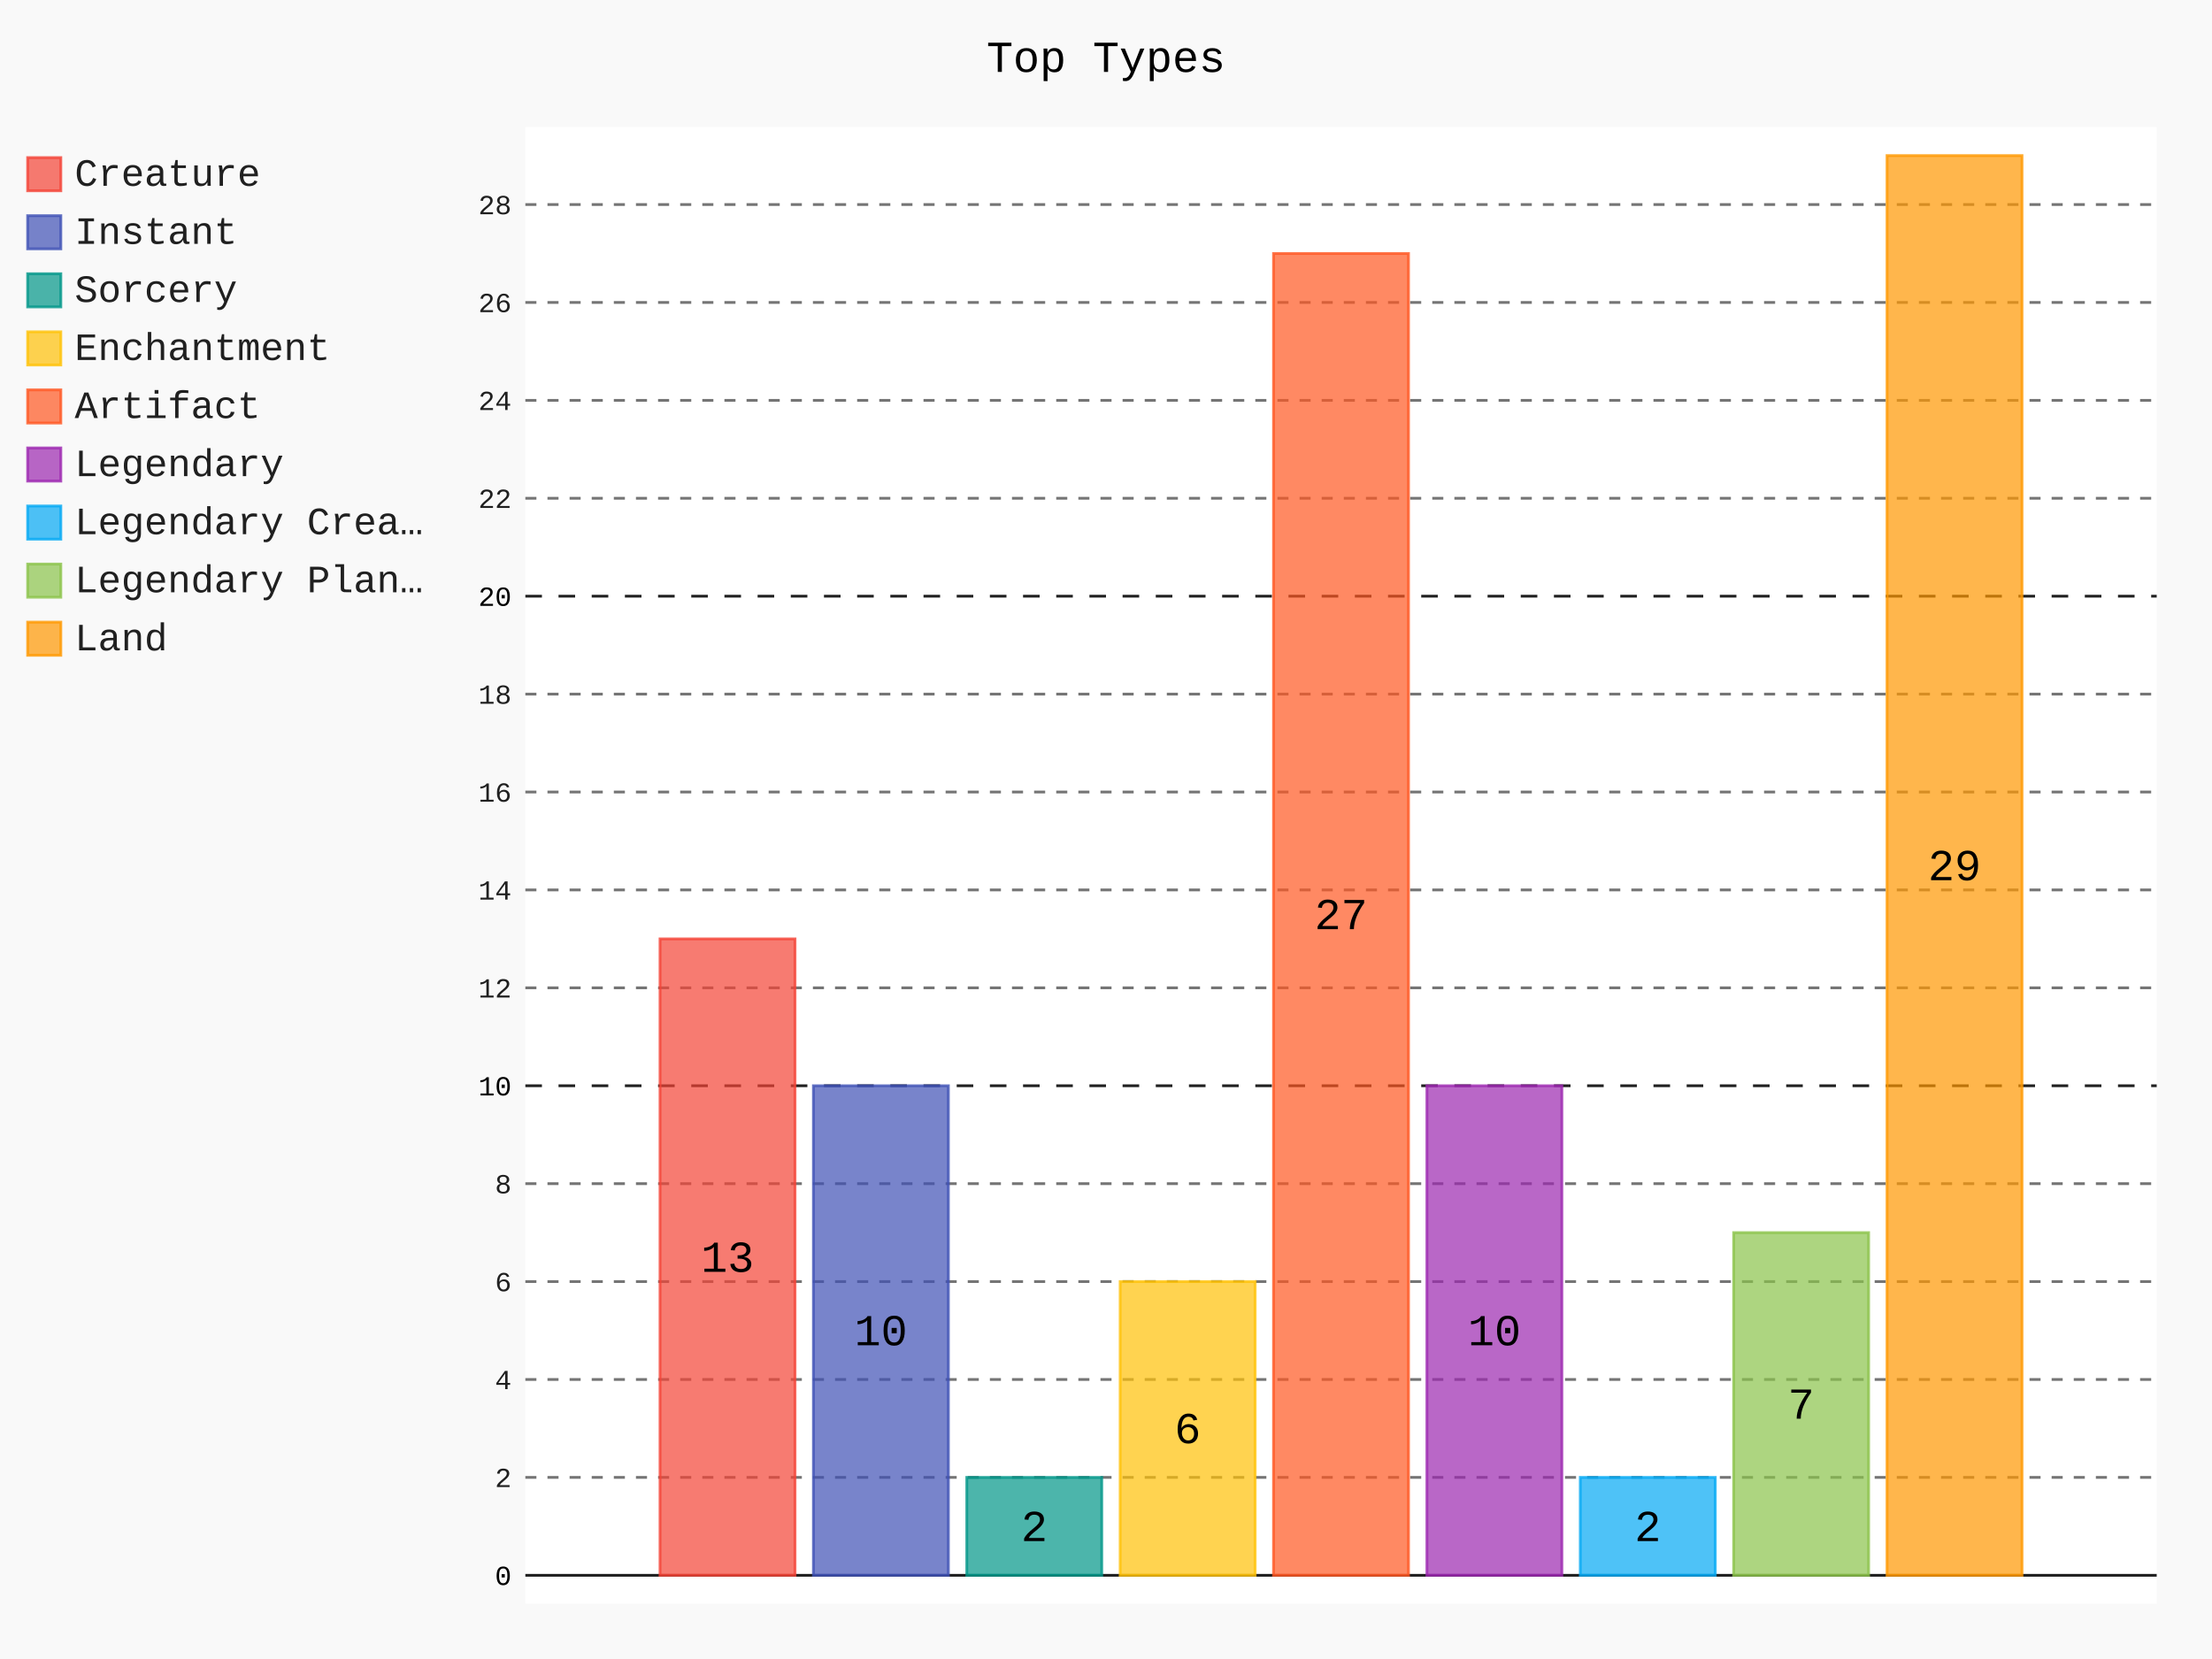
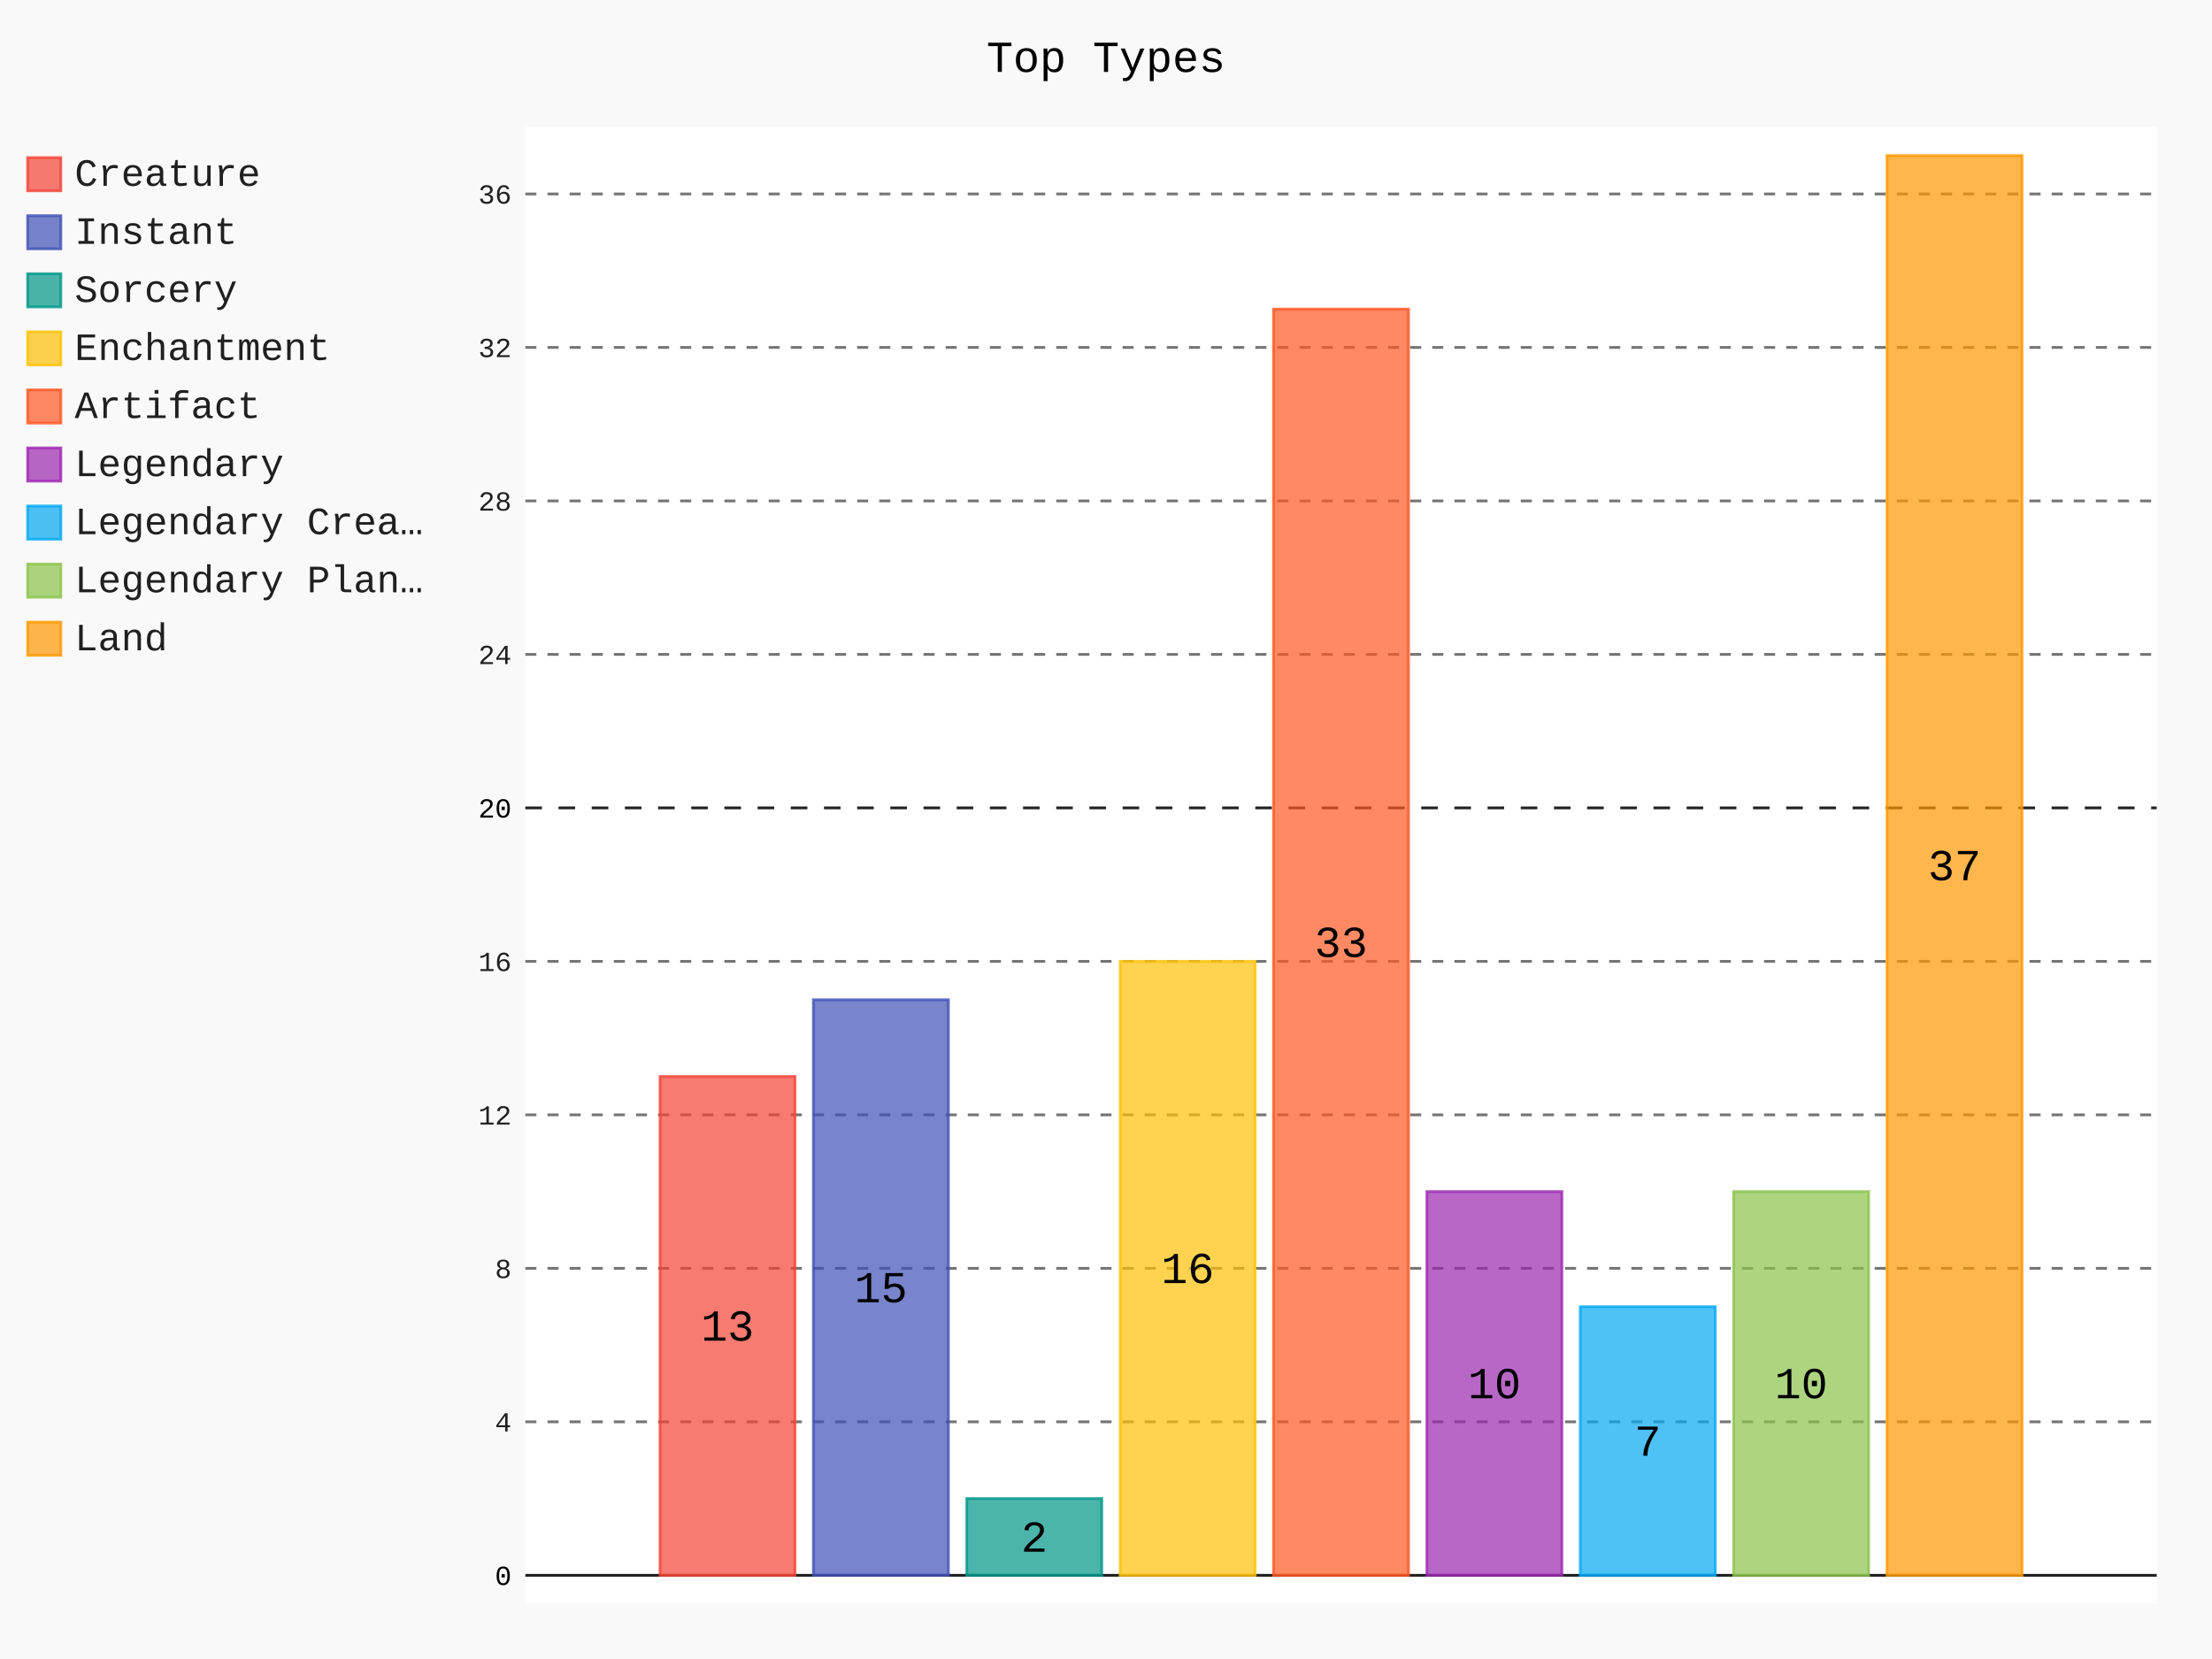
- <svg xmlns="http://www.w3.org/2000/svg" id="chart-ee66122e-fa02-481a-9e45-9443712dbfcd" class="pygal-chart" viewBox="0 0 800 600">
+ <svg xmlns="http://www.w3.org/2000/svg" id="chart-0822e9b7-ec28-4535-8069-1e2b4b81b66a" class="pygal-chart" viewBox="0 0 800 600">
  <defs>
-     <style type="text/css">#chart-ee66122e-fa02-481a-9e45-9443712dbfcd{-webkit-user-select:none;-webkit-font-smoothing:antialiased;font-family:Consolas,"Liberation Mono",Menlo,Courier,monospace}#chart-ee66122e-fa02-481a-9e45-9443712dbfcd .title{font-family:Consolas,"Liberation Mono",Menlo,Courier,monospace;font-size:16px}#chart-ee66122e-fa02-481a-9e45-9443712dbfcd .legends .legend text{font-family:Consolas,"Liberation Mono",Menlo,Courier,monospace;font-size:14px}#chart-ee66122e-fa02-481a-9e45-9443712dbfcd .axis text{font-family:Consolas,"Liberation Mono",Menlo,Courier,monospace;font-size:10px}#chart-ee66122e-fa02-481a-9e45-9443712dbfcd .axis text.major{font-family:Consolas,"Liberation Mono",Menlo,Courier,monospace;font-size:10px}#chart-ee66122e-fa02-481a-9e45-9443712dbfcd .text-overlay text.value{font-family:Consolas,"Liberation Mono",Menlo,Courier,monospace;font-size:16px}#chart-ee66122e-fa02-481a-9e45-9443712dbfcd .text-overlay text.label{font-family:Consolas,"Liberation Mono",Menlo,Courier,monospace;font-size:10px}#chart-ee66122e-fa02-481a-9e45-9443712dbfcd .tooltip{font-family:Consolas,"Liberation Mono",Menlo,Courier,monospace;font-size:14px}#chart-ee66122e-fa02-481a-9e45-9443712dbfcd text.no_data{font-family:Consolas,"Liberation Mono",Menlo,Courier,monospace;font-size:64px}
- #chart-ee66122e-fa02-481a-9e45-9443712dbfcd{background-color:rgba(249,249,249,1)}#chart-ee66122e-fa02-481a-9e45-9443712dbfcd path,#chart-ee66122e-fa02-481a-9e45-9443712dbfcd line,#chart-ee66122e-fa02-481a-9e45-9443712dbfcd rect,#chart-ee66122e-fa02-481a-9e45-9443712dbfcd circle{-webkit-transition:150ms;-moz-transition:150ms;transition:150ms}#chart-ee66122e-fa02-481a-9e45-9443712dbfcd .graph &gt; .background{fill:rgba(249,249,249,1)}#chart-ee66122e-fa02-481a-9e45-9443712dbfcd .plot &gt; .background{fill:rgba(255,255,255,1)}#chart-ee66122e-fa02-481a-9e45-9443712dbfcd .graph{fill:rgba(0,0,0,.87)}#chart-ee66122e-fa02-481a-9e45-9443712dbfcd text.no_data{fill:rgba(0,0,0,1)}#chart-ee66122e-fa02-481a-9e45-9443712dbfcd .title{fill:rgba(0,0,0,1)}#chart-ee66122e-fa02-481a-9e45-9443712dbfcd .legends .legend text{fill:rgba(0,0,0,.87)}#chart-ee66122e-fa02-481a-9e45-9443712dbfcd .legends .legend:hover text{fill:rgba(0,0,0,1)}#chart-ee66122e-fa02-481a-9e45-9443712dbfcd .axis .line{stroke:rgba(0,0,0,1)}#chart-ee66122e-fa02-481a-9e45-9443712dbfcd .axis .guide.line{stroke:rgba(0,0,0,.54)}#chart-ee66122e-fa02-481a-9e45-9443712dbfcd .axis .major.line{stroke:rgba(0,0,0,.87)}#chart-ee66122e-fa02-481a-9e45-9443712dbfcd .axis text.major{fill:rgba(0,0,0,1)}#chart-ee66122e-fa02-481a-9e45-9443712dbfcd .axis.y .guides:hover .guide.line,#chart-ee66122e-fa02-481a-9e45-9443712dbfcd .line-graph .axis.x .guides:hover .guide.line,#chart-ee66122e-fa02-481a-9e45-9443712dbfcd .stackedline-graph .axis.x .guides:hover .guide.line,#chart-ee66122e-fa02-481a-9e45-9443712dbfcd .xy-graph .axis.x .guides:hover .guide.line{stroke:rgba(0,0,0,1)}#chart-ee66122e-fa02-481a-9e45-9443712dbfcd .axis .guides:hover text{fill:rgba(0,0,0,1)}#chart-ee66122e-fa02-481a-9e45-9443712dbfcd .reactive{fill-opacity:.7;stroke-opacity:.8}#chart-ee66122e-fa02-481a-9e45-9443712dbfcd .ci{stroke:rgba(0,0,0,.87)}#chart-ee66122e-fa02-481a-9e45-9443712dbfcd .reactive.active,#chart-ee66122e-fa02-481a-9e45-9443712dbfcd .active .reactive{fill-opacity:.8;stroke-opacity:.9;stroke-width:4}#chart-ee66122e-fa02-481a-9e45-9443712dbfcd .ci .reactive.active{stroke-width:1.5}#chart-ee66122e-fa02-481a-9e45-9443712dbfcd .series text{fill:rgba(0,0,0,1)}#chart-ee66122e-fa02-481a-9e45-9443712dbfcd .tooltip rect{fill:rgba(255,255,255,1);stroke:rgba(0,0,0,1);-webkit-transition:opacity 150ms;-moz-transition:opacity 150ms;transition:opacity 150ms}#chart-ee66122e-fa02-481a-9e45-9443712dbfcd .tooltip .label{fill:rgba(0,0,0,.87)}#chart-ee66122e-fa02-481a-9e45-9443712dbfcd .tooltip .label{fill:rgba(0,0,0,.87)}#chart-ee66122e-fa02-481a-9e45-9443712dbfcd .tooltip .legend{font-size:.8em;fill:rgba(0,0,0,.54)}#chart-ee66122e-fa02-481a-9e45-9443712dbfcd .tooltip .x_label{font-size:.6em;fill:rgba(0,0,0,1)}#chart-ee66122e-fa02-481a-9e45-9443712dbfcd .tooltip .xlink{font-size:.5em;text-decoration:underline}#chart-ee66122e-fa02-481a-9e45-9443712dbfcd .tooltip .value{font-size:1.5em}#chart-ee66122e-fa02-481a-9e45-9443712dbfcd .bound{font-size:.5em}#chart-ee66122e-fa02-481a-9e45-9443712dbfcd .max-value{font-size:.75em;fill:rgba(0,0,0,.54)}#chart-ee66122e-fa02-481a-9e45-9443712dbfcd .map-element{fill:rgba(255,255,255,1);stroke:rgba(0,0,0,.54) !important}#chart-ee66122e-fa02-481a-9e45-9443712dbfcd .map-element .reactive{fill-opacity:inherit;stroke-opacity:inherit}#chart-ee66122e-fa02-481a-9e45-9443712dbfcd .color-0,#chart-ee66122e-fa02-481a-9e45-9443712dbfcd .color-0 a:visited{stroke:#F44336;fill:#F44336}#chart-ee66122e-fa02-481a-9e45-9443712dbfcd .color-1,#chart-ee66122e-fa02-481a-9e45-9443712dbfcd .color-1 a:visited{stroke:#3F51B5;fill:#3F51B5}#chart-ee66122e-fa02-481a-9e45-9443712dbfcd .color-2,#chart-ee66122e-fa02-481a-9e45-9443712dbfcd .color-2 a:visited{stroke:#009688;fill:#009688}#chart-ee66122e-fa02-481a-9e45-9443712dbfcd .color-3,#chart-ee66122e-fa02-481a-9e45-9443712dbfcd .color-3 a:visited{stroke:#FFC107;fill:#FFC107}#chart-ee66122e-fa02-481a-9e45-9443712dbfcd .color-4,#chart-ee66122e-fa02-481a-9e45-9443712dbfcd .color-4 a:visited{stroke:#FF5722;fill:#FF5722}#chart-ee66122e-fa02-481a-9e45-9443712dbfcd .color-5,#chart-ee66122e-fa02-481a-9e45-9443712dbfcd .color-5 a:visited{stroke:#9C27B0;fill:#9C27B0}#chart-ee66122e-fa02-481a-9e45-9443712dbfcd .color-6,#chart-ee66122e-fa02-481a-9e45-9443712dbfcd .color-6 a:visited{stroke:#03A9F4;fill:#03A9F4}#chart-ee66122e-fa02-481a-9e45-9443712dbfcd .color-7,#chart-ee66122e-fa02-481a-9e45-9443712dbfcd .color-7 a:visited{stroke:#8BC34A;fill:#8BC34A}#chart-ee66122e-fa02-481a-9e45-9443712dbfcd .color-8,#chart-ee66122e-fa02-481a-9e45-9443712dbfcd .color-8 a:visited{stroke:#FF9800;fill:#FF9800}#chart-ee66122e-fa02-481a-9e45-9443712dbfcd .text-overlay .color-0 text{fill:black}#chart-ee66122e-fa02-481a-9e45-9443712dbfcd .text-overlay .color-1 text{fill:black}#chart-ee66122e-fa02-481a-9e45-9443712dbfcd .text-overlay .color-2 text{fill:black}#chart-ee66122e-fa02-481a-9e45-9443712dbfcd .text-overlay .color-3 text{fill:black}#chart-ee66122e-fa02-481a-9e45-9443712dbfcd .text-overlay .color-4 text{fill:black}#chart-ee66122e-fa02-481a-9e45-9443712dbfcd .text-overlay .color-5 text{fill:black}#chart-ee66122e-fa02-481a-9e45-9443712dbfcd .text-overlay .color-6 text{fill:black}#chart-ee66122e-fa02-481a-9e45-9443712dbfcd .text-overlay .color-7 text{fill:black}#chart-ee66122e-fa02-481a-9e45-9443712dbfcd .text-overlay .color-8 text{fill:black}
- #chart-ee66122e-fa02-481a-9e45-9443712dbfcd text.no_data{text-anchor:middle}#chart-ee66122e-fa02-481a-9e45-9443712dbfcd .guide.line{fill:none}#chart-ee66122e-fa02-481a-9e45-9443712dbfcd .centered{text-anchor:middle}#chart-ee66122e-fa02-481a-9e45-9443712dbfcd .title{text-anchor:middle}#chart-ee66122e-fa02-481a-9e45-9443712dbfcd .legends .legend text{fill-opacity:1}#chart-ee66122e-fa02-481a-9e45-9443712dbfcd .axis.x text{text-anchor:middle}#chart-ee66122e-fa02-481a-9e45-9443712dbfcd .axis.x:not(.web) text[transform]{text-anchor:start}#chart-ee66122e-fa02-481a-9e45-9443712dbfcd .axis.x:not(.web) text[transform].backwards{text-anchor:end}#chart-ee66122e-fa02-481a-9e45-9443712dbfcd .axis.y text{text-anchor:end}#chart-ee66122e-fa02-481a-9e45-9443712dbfcd .axis.y text[transform].backwards{text-anchor:start}#chart-ee66122e-fa02-481a-9e45-9443712dbfcd .axis.y2 text{text-anchor:start}#chart-ee66122e-fa02-481a-9e45-9443712dbfcd .axis.y2 text[transform].backwards{text-anchor:end}#chart-ee66122e-fa02-481a-9e45-9443712dbfcd .axis .guide.line{stroke-dasharray:4,4}#chart-ee66122e-fa02-481a-9e45-9443712dbfcd .axis .major.guide.line{stroke-dasharray:6,6}#chart-ee66122e-fa02-481a-9e45-9443712dbfcd .horizontal .axis.y .guide.line,#chart-ee66122e-fa02-481a-9e45-9443712dbfcd .horizontal .axis.y2 .guide.line,#chart-ee66122e-fa02-481a-9e45-9443712dbfcd .vertical .axis.x .guide.line{opacity:0}#chart-ee66122e-fa02-481a-9e45-9443712dbfcd .horizontal .axis.always_show .guide.line,#chart-ee66122e-fa02-481a-9e45-9443712dbfcd .vertical .axis.always_show .guide.line{opacity:1 !important}#chart-ee66122e-fa02-481a-9e45-9443712dbfcd .axis.y .guides:hover .guide.line,#chart-ee66122e-fa02-481a-9e45-9443712dbfcd .axis.y2 .guides:hover .guide.line,#chart-ee66122e-fa02-481a-9e45-9443712dbfcd .axis.x .guides:hover .guide.line{opacity:1}#chart-ee66122e-fa02-481a-9e45-9443712dbfcd .axis .guides:hover text{opacity:1}#chart-ee66122e-fa02-481a-9e45-9443712dbfcd .nofill{fill:none}#chart-ee66122e-fa02-481a-9e45-9443712dbfcd .subtle-fill{fill-opacity:.2}#chart-ee66122e-fa02-481a-9e45-9443712dbfcd .dot{stroke-width:1px;fill-opacity:1}#chart-ee66122e-fa02-481a-9e45-9443712dbfcd .dot.active{stroke-width:5px}#chart-ee66122e-fa02-481a-9e45-9443712dbfcd .dot.negative{fill:transparent}#chart-ee66122e-fa02-481a-9e45-9443712dbfcd text,#chart-ee66122e-fa02-481a-9e45-9443712dbfcd tspan{stroke:none !important}#chart-ee66122e-fa02-481a-9e45-9443712dbfcd .series text.active{opacity:1}#chart-ee66122e-fa02-481a-9e45-9443712dbfcd .tooltip rect{fill-opacity:.95;stroke-width:.5}#chart-ee66122e-fa02-481a-9e45-9443712dbfcd .tooltip text{fill-opacity:1}#chart-ee66122e-fa02-481a-9e45-9443712dbfcd .showable{visibility:hidden}#chart-ee66122e-fa02-481a-9e45-9443712dbfcd .showable.shown{visibility:visible}#chart-ee66122e-fa02-481a-9e45-9443712dbfcd .gauge-background{fill:rgba(229,229,229,1);stroke:none}#chart-ee66122e-fa02-481a-9e45-9443712dbfcd .bg-lines{stroke:rgba(249,249,249,1);stroke-width:2px}</style>
+     <style type="text/css">#chart-0822e9b7-ec28-4535-8069-1e2b4b81b66a{-webkit-user-select:none;-webkit-font-smoothing:antialiased;font-family:Consolas,"Liberation Mono",Menlo,Courier,monospace}#chart-0822e9b7-ec28-4535-8069-1e2b4b81b66a .title{font-family:Consolas,"Liberation Mono",Menlo,Courier,monospace;font-size:16px}#chart-0822e9b7-ec28-4535-8069-1e2b4b81b66a .legends .legend text{font-family:Consolas,"Liberation Mono",Menlo,Courier,monospace;font-size:14px}#chart-0822e9b7-ec28-4535-8069-1e2b4b81b66a .axis text{font-family:Consolas,"Liberation Mono",Menlo,Courier,monospace;font-size:10px}#chart-0822e9b7-ec28-4535-8069-1e2b4b81b66a .axis text.major{font-family:Consolas,"Liberation Mono",Menlo,Courier,monospace;font-size:10px}#chart-0822e9b7-ec28-4535-8069-1e2b4b81b66a .text-overlay text.value{font-family:Consolas,"Liberation Mono",Menlo,Courier,monospace;font-size:16px}#chart-0822e9b7-ec28-4535-8069-1e2b4b81b66a .text-overlay text.label{font-family:Consolas,"Liberation Mono",Menlo,Courier,monospace;font-size:10px}#chart-0822e9b7-ec28-4535-8069-1e2b4b81b66a .tooltip{font-family:Consolas,"Liberation Mono",Menlo,Courier,monospace;font-size:14px}#chart-0822e9b7-ec28-4535-8069-1e2b4b81b66a text.no_data{font-family:Consolas,"Liberation Mono",Menlo,Courier,monospace;font-size:64px}
+ #chart-0822e9b7-ec28-4535-8069-1e2b4b81b66a{background-color:rgba(249,249,249,1)}#chart-0822e9b7-ec28-4535-8069-1e2b4b81b66a path,#chart-0822e9b7-ec28-4535-8069-1e2b4b81b66a line,#chart-0822e9b7-ec28-4535-8069-1e2b4b81b66a rect,#chart-0822e9b7-ec28-4535-8069-1e2b4b81b66a circle{-webkit-transition:150ms;-moz-transition:150ms;transition:150ms}#chart-0822e9b7-ec28-4535-8069-1e2b4b81b66a .graph &gt; .background{fill:rgba(249,249,249,1)}#chart-0822e9b7-ec28-4535-8069-1e2b4b81b66a .plot &gt; .background{fill:rgba(255,255,255,1)}#chart-0822e9b7-ec28-4535-8069-1e2b4b81b66a .graph{fill:rgba(0,0,0,.87)}#chart-0822e9b7-ec28-4535-8069-1e2b4b81b66a text.no_data{fill:rgba(0,0,0,1)}#chart-0822e9b7-ec28-4535-8069-1e2b4b81b66a .title{fill:rgba(0,0,0,1)}#chart-0822e9b7-ec28-4535-8069-1e2b4b81b66a .legends .legend text{fill:rgba(0,0,0,.87)}#chart-0822e9b7-ec28-4535-8069-1e2b4b81b66a .legends .legend:hover text{fill:rgba(0,0,0,1)}#chart-0822e9b7-ec28-4535-8069-1e2b4b81b66a .axis .line{stroke:rgba(0,0,0,1)}#chart-0822e9b7-ec28-4535-8069-1e2b4b81b66a .axis .guide.line{stroke:rgba(0,0,0,.54)}#chart-0822e9b7-ec28-4535-8069-1e2b4b81b66a .axis .major.line{stroke:rgba(0,0,0,.87)}#chart-0822e9b7-ec28-4535-8069-1e2b4b81b66a .axis text.major{fill:rgba(0,0,0,1)}#chart-0822e9b7-ec28-4535-8069-1e2b4b81b66a .axis.y .guides:hover .guide.line,#chart-0822e9b7-ec28-4535-8069-1e2b4b81b66a .line-graph .axis.x .guides:hover .guide.line,#chart-0822e9b7-ec28-4535-8069-1e2b4b81b66a .stackedline-graph .axis.x .guides:hover .guide.line,#chart-0822e9b7-ec28-4535-8069-1e2b4b81b66a .xy-graph .axis.x .guides:hover .guide.line{stroke:rgba(0,0,0,1)}#chart-0822e9b7-ec28-4535-8069-1e2b4b81b66a .axis .guides:hover text{fill:rgba(0,0,0,1)}#chart-0822e9b7-ec28-4535-8069-1e2b4b81b66a .reactive{fill-opacity:.7;stroke-opacity:.8}#chart-0822e9b7-ec28-4535-8069-1e2b4b81b66a .ci{stroke:rgba(0,0,0,.87)}#chart-0822e9b7-ec28-4535-8069-1e2b4b81b66a .reactive.active,#chart-0822e9b7-ec28-4535-8069-1e2b4b81b66a .active .reactive{fill-opacity:.8;stroke-opacity:.9;stroke-width:4}#chart-0822e9b7-ec28-4535-8069-1e2b4b81b66a .ci .reactive.active{stroke-width:1.5}#chart-0822e9b7-ec28-4535-8069-1e2b4b81b66a .series text{fill:rgba(0,0,0,1)}#chart-0822e9b7-ec28-4535-8069-1e2b4b81b66a .tooltip rect{fill:rgba(255,255,255,1);stroke:rgba(0,0,0,1);-webkit-transition:opacity 150ms;-moz-transition:opacity 150ms;transition:opacity 150ms}#chart-0822e9b7-ec28-4535-8069-1e2b4b81b66a .tooltip .label{fill:rgba(0,0,0,.87)}#chart-0822e9b7-ec28-4535-8069-1e2b4b81b66a .tooltip .label{fill:rgba(0,0,0,.87)}#chart-0822e9b7-ec28-4535-8069-1e2b4b81b66a .tooltip .legend{font-size:.8em;fill:rgba(0,0,0,.54)}#chart-0822e9b7-ec28-4535-8069-1e2b4b81b66a .tooltip .x_label{font-size:.6em;fill:rgba(0,0,0,1)}#chart-0822e9b7-ec28-4535-8069-1e2b4b81b66a .tooltip .xlink{font-size:.5em;text-decoration:underline}#chart-0822e9b7-ec28-4535-8069-1e2b4b81b66a .tooltip .value{font-size:1.5em}#chart-0822e9b7-ec28-4535-8069-1e2b4b81b66a .bound{font-size:.5em}#chart-0822e9b7-ec28-4535-8069-1e2b4b81b66a .max-value{font-size:.75em;fill:rgba(0,0,0,.54)}#chart-0822e9b7-ec28-4535-8069-1e2b4b81b66a .map-element{fill:rgba(255,255,255,1);stroke:rgba(0,0,0,.54) !important}#chart-0822e9b7-ec28-4535-8069-1e2b4b81b66a .map-element .reactive{fill-opacity:inherit;stroke-opacity:inherit}#chart-0822e9b7-ec28-4535-8069-1e2b4b81b66a .color-0,#chart-0822e9b7-ec28-4535-8069-1e2b4b81b66a .color-0 a:visited{stroke:#F44336;fill:#F44336}#chart-0822e9b7-ec28-4535-8069-1e2b4b81b66a .color-1,#chart-0822e9b7-ec28-4535-8069-1e2b4b81b66a .color-1 a:visited{stroke:#3F51B5;fill:#3F51B5}#chart-0822e9b7-ec28-4535-8069-1e2b4b81b66a .color-2,#chart-0822e9b7-ec28-4535-8069-1e2b4b81b66a .color-2 a:visited{stroke:#009688;fill:#009688}#chart-0822e9b7-ec28-4535-8069-1e2b4b81b66a .color-3,#chart-0822e9b7-ec28-4535-8069-1e2b4b81b66a .color-3 a:visited{stroke:#FFC107;fill:#FFC107}#chart-0822e9b7-ec28-4535-8069-1e2b4b81b66a .color-4,#chart-0822e9b7-ec28-4535-8069-1e2b4b81b66a .color-4 a:visited{stroke:#FF5722;fill:#FF5722}#chart-0822e9b7-ec28-4535-8069-1e2b4b81b66a .color-5,#chart-0822e9b7-ec28-4535-8069-1e2b4b81b66a .color-5 a:visited{stroke:#9C27B0;fill:#9C27B0}#chart-0822e9b7-ec28-4535-8069-1e2b4b81b66a .color-6,#chart-0822e9b7-ec28-4535-8069-1e2b4b81b66a .color-6 a:visited{stroke:#03A9F4;fill:#03A9F4}#chart-0822e9b7-ec28-4535-8069-1e2b4b81b66a .color-7,#chart-0822e9b7-ec28-4535-8069-1e2b4b81b66a .color-7 a:visited{stroke:#8BC34A;fill:#8BC34A}#chart-0822e9b7-ec28-4535-8069-1e2b4b81b66a .color-8,#chart-0822e9b7-ec28-4535-8069-1e2b4b81b66a .color-8 a:visited{stroke:#FF9800;fill:#FF9800}#chart-0822e9b7-ec28-4535-8069-1e2b4b81b66a .text-overlay .color-0 text{fill:black}#chart-0822e9b7-ec28-4535-8069-1e2b4b81b66a .text-overlay .color-1 text{fill:black}#chart-0822e9b7-ec28-4535-8069-1e2b4b81b66a .text-overlay .color-2 text{fill:black}#chart-0822e9b7-ec28-4535-8069-1e2b4b81b66a .text-overlay .color-3 text{fill:black}#chart-0822e9b7-ec28-4535-8069-1e2b4b81b66a .text-overlay .color-4 text{fill:black}#chart-0822e9b7-ec28-4535-8069-1e2b4b81b66a .text-overlay .color-5 text{fill:black}#chart-0822e9b7-ec28-4535-8069-1e2b4b81b66a .text-overlay .color-6 text{fill:black}#chart-0822e9b7-ec28-4535-8069-1e2b4b81b66a .text-overlay .color-7 text{fill:black}#chart-0822e9b7-ec28-4535-8069-1e2b4b81b66a .text-overlay .color-8 text{fill:black}
+ #chart-0822e9b7-ec28-4535-8069-1e2b4b81b66a text.no_data{text-anchor:middle}#chart-0822e9b7-ec28-4535-8069-1e2b4b81b66a .guide.line{fill:none}#chart-0822e9b7-ec28-4535-8069-1e2b4b81b66a .centered{text-anchor:middle}#chart-0822e9b7-ec28-4535-8069-1e2b4b81b66a .title{text-anchor:middle}#chart-0822e9b7-ec28-4535-8069-1e2b4b81b66a .legends .legend text{fill-opacity:1}#chart-0822e9b7-ec28-4535-8069-1e2b4b81b66a .axis.x text{text-anchor:middle}#chart-0822e9b7-ec28-4535-8069-1e2b4b81b66a .axis.x:not(.web) text[transform]{text-anchor:start}#chart-0822e9b7-ec28-4535-8069-1e2b4b81b66a .axis.x:not(.web) text[transform].backwards{text-anchor:end}#chart-0822e9b7-ec28-4535-8069-1e2b4b81b66a .axis.y text{text-anchor:end}#chart-0822e9b7-ec28-4535-8069-1e2b4b81b66a .axis.y text[transform].backwards{text-anchor:start}#chart-0822e9b7-ec28-4535-8069-1e2b4b81b66a .axis.y2 text{text-anchor:start}#chart-0822e9b7-ec28-4535-8069-1e2b4b81b66a .axis.y2 text[transform].backwards{text-anchor:end}#chart-0822e9b7-ec28-4535-8069-1e2b4b81b66a .axis .guide.line{stroke-dasharray:4,4}#chart-0822e9b7-ec28-4535-8069-1e2b4b81b66a .axis .major.guide.line{stroke-dasharray:6,6}#chart-0822e9b7-ec28-4535-8069-1e2b4b81b66a .horizontal .axis.y .guide.line,#chart-0822e9b7-ec28-4535-8069-1e2b4b81b66a .horizontal .axis.y2 .guide.line,#chart-0822e9b7-ec28-4535-8069-1e2b4b81b66a .vertical .axis.x .guide.line{opacity:0}#chart-0822e9b7-ec28-4535-8069-1e2b4b81b66a .horizontal .axis.always_show .guide.line,#chart-0822e9b7-ec28-4535-8069-1e2b4b81b66a .vertical .axis.always_show .guide.line{opacity:1 !important}#chart-0822e9b7-ec28-4535-8069-1e2b4b81b66a .axis.y .guides:hover .guide.line,#chart-0822e9b7-ec28-4535-8069-1e2b4b81b66a .axis.y2 .guides:hover .guide.line,#chart-0822e9b7-ec28-4535-8069-1e2b4b81b66a .axis.x .guides:hover .guide.line{opacity:1}#chart-0822e9b7-ec28-4535-8069-1e2b4b81b66a .axis .guides:hover text{opacity:1}#chart-0822e9b7-ec28-4535-8069-1e2b4b81b66a .nofill{fill:none}#chart-0822e9b7-ec28-4535-8069-1e2b4b81b66a .subtle-fill{fill-opacity:.2}#chart-0822e9b7-ec28-4535-8069-1e2b4b81b66a .dot{stroke-width:1px;fill-opacity:1}#chart-0822e9b7-ec28-4535-8069-1e2b4b81b66a .dot.active{stroke-width:5px}#chart-0822e9b7-ec28-4535-8069-1e2b4b81b66a .dot.negative{fill:transparent}#chart-0822e9b7-ec28-4535-8069-1e2b4b81b66a text,#chart-0822e9b7-ec28-4535-8069-1e2b4b81b66a tspan{stroke:none !important}#chart-0822e9b7-ec28-4535-8069-1e2b4b81b66a .series text.active{opacity:1}#chart-0822e9b7-ec28-4535-8069-1e2b4b81b66a .tooltip rect{fill-opacity:.95;stroke-width:.5}#chart-0822e9b7-ec28-4535-8069-1e2b4b81b66a .tooltip text{fill-opacity:1}#chart-0822e9b7-ec28-4535-8069-1e2b4b81b66a .showable{visibility:hidden}#chart-0822e9b7-ec28-4535-8069-1e2b4b81b66a .showable.shown{visibility:visible}#chart-0822e9b7-ec28-4535-8069-1e2b4b81b66a .gauge-background{fill:rgba(229,229,229,1);stroke:none}#chart-0822e9b7-ec28-4535-8069-1e2b4b81b66a .bg-lines{stroke:rgba(249,249,249,1);stroke-width:2px}</style>
  </defs>
  <g class="graph bar-graph vertical">
    <rect class="background" height="600" width="800" x="0" y="0" />
    <g class="plot" transform="translate(190, 46)">
      <rect class="background" height="534" width="590.0" x="0" y="0" />
      <g class="axis y always_show">
        <g class="guides">
          <path class="axis major line" d="M0 523.731 h590" />
          <text class="major" x="-5" y="527.231">0</text>
        </g>
        <g class="guides">
-           <path class="guide line" d="M0 488.32 h590" />
-           <text class="" x="-5" y="491.82">2</text>
-         </g>
-         <g class="guides">
-           <path class="guide line" d="M0 452.908 h590" />
-           <text class="" x="-5" y="456.408">4</text>
-         </g>
-         <g class="guides">
-           <path class="guide line" d="M0 417.497 h590" />
-           <text class="" x="-5" y="420.997">6</text>
-         </g>
-         <g class="guides">
-           <path class="guide line" d="M0 382.086 h590" />
-           <text class="" x="-5" y="385.586">8</text>
-         </g>
-         <g class="guides">
-           <path class="major guide line" d="M0 346.675 h590" />
-           <text class="major" x="-5" y="350.175">10</text>
-         </g>
-         <g class="guides">
-           <path class="guide line" d="M0 311.264 h590" />
-           <text class="" x="-5" y="314.764">12</text>
-         </g>
-         <g class="guides">
-           <path class="guide line" d="M0 275.853 h590" />
-           <text class="" x="-5" y="279.353">14</text>
-         </g>
-         <g class="guides">
-           <path class="guide line" d="M0 240.442 h590" />
-           <text class="" x="-5" y="243.942">16</text>
-         </g>
-         <g class="guides">
-           <path class="guide line" d="M0 205.031 h590" />
-           <text class="" x="-5" y="208.531">18</text>
-         </g>
-         <g class="guides">
-           <path class="major guide line" d="M0 169.619 h590" />
-           <text class="major" x="-5" y="173.119">20</text>
-         </g>
-         <g class="guides">
-           <path class="guide line" d="M0 134.208 h590" />
-           <text class="" x="-5" y="137.708">22</text>
-         </g>
-         <g class="guides">
-           <path class="guide line" d="M0 98.797 h590" />
-           <text class="" x="-5" y="102.297">24</text>
-         </g>
-         <g class="guides">
-           <path class="guide line" d="M0 63.386 h590" />
-           <text class="" x="-5" y="66.886">26</text>
-         </g>
-         <g class="guides">
-           <path class="guide line" d="M0 27.975 h590" />
-           <text class="" x="-5" y="31.475">28</text>
+           <path class="guide line" d="M0 468.221 h590" />
+           <text class="" x="-5" y="471.721">4</text>
+         </g>
+         <g class="guides">
+           <path class="guide line" d="M0 412.712 h590" />
+           <text class="" x="-5" y="416.212">8</text>
+         </g>
+         <g class="guides">
+           <path class="guide line" d="M0 357.203 h590" />
+           <text class="" x="-5" y="360.703">12</text>
+         </g>
+         <g class="guides">
+           <path class="guide line" d="M0 301.693 h590" />
+           <text class="" x="-5" y="305.193">16</text>
+         </g>
+         <g class="guides">
+           <path class="major guide line" d="M0 246.184 h590" />
+           <text class="major" x="-5" y="249.684">20</text>
+         </g>
+         <g class="guides">
+           <path class="guide line" d="M0 190.675 h590" />
+           <text class="" x="-5" y="194.175">24</text>
+         </g>
+         <g class="guides">
+           <path class="guide line" d="M0 135.165 h590" />
+           <text class="" x="-5" y="138.665">28</text>
+         </g>
+         <g class="guides">
+           <path class="guide line" d="M0 79.656 h590" />
+           <text class="" x="-5" y="83.156">32</text>
+         </g>
+         <g class="guides">
+           <path class="guide line" d="M0 24.147 h590" />
+           <text class="" x="-5" y="27.647">36</text>
        </g>
      </g>
      <g class="series serie-0 color-0">
        <g class="bars">
          <g class="bar">
-             <rect class="rect reactive tooltip-trigger" height="230.172" rx="0" ry="0" width="48.814" x="48.713" y="293.558" />
+             <rect class="rect reactive tooltip-trigger" height="180.405" rx="0" ry="0" width="48.814" x="48.713" y="343.325" />
          </g>
        </g>
      </g>
      <g class="series serie-1 color-1">
        <g class="bars">
          <g class="bar">
-             <rect class="rect reactive tooltip-trigger" height="177.056" rx="0" ry="0" width="48.814" x="104.183" y="346.675" />
+             <rect class="rect reactive tooltip-trigger" height="208.16" rx="0" ry="0" width="48.814" x="104.183" y="315.571" />
          </g>
        </g>
      </g>
      <g class="series serie-2 color-2">
        <g class="bars">
          <g class="bar">
-             <rect class="rect reactive tooltip-trigger" height="35.411" rx="0" ry="0" width="48.814" x="159.653" y="488.32" />
+             <rect class="rect reactive tooltip-trigger" height="27.755" rx="0" ry="0" width="48.814" x="159.653" y="495.976" />
          </g>
        </g>
      </g>
      <g class="series serie-3 color-3">
        <g class="bars">
          <g class="bar">
-             <rect class="rect reactive tooltip-trigger" height="106.233" rx="0" ry="0" width="48.814" x="215.123" y="417.497" />
+             <rect class="rect reactive tooltip-trigger" height="222.037" rx="0" ry="0" width="48.814" x="215.123" y="301.693" />
          </g>
        </g>
      </g>
      <g class="series serie-4 color-4">
        <g class="bars">
          <g class="bar">
-             <rect class="rect reactive tooltip-trigger" height="478.05" rx="0" ry="0" width="48.814" x="270.593" y="45.68" />
+             <rect class="rect reactive tooltip-trigger" height="457.952" rx="0" ry="0" width="48.814" x="270.593" y="65.779" />
          </g>
        </g>
      </g>
      <g class="series serie-5 color-5">
        <g class="bars">
          <g class="bar">
-             <rect class="rect reactive tooltip-trigger" height="177.056" rx="0" ry="0" width="48.814" x="326.063" y="346.675" />
+             <rect class="rect reactive tooltip-trigger" height="138.773" rx="0" ry="0" width="48.814" x="326.063" y="384.957" />
          </g>
        </g>
      </g>
      <g class="series serie-6 color-6">
        <g class="bars">
          <g class="bar">
-             <rect class="rect reactive tooltip-trigger" height="35.411" rx="0" ry="0" width="48.814" x="381.533" y="488.32" />
+             <rect class="rect reactive tooltip-trigger" height="97.141" rx="0" ry="0" width="48.814" x="381.533" y="426.589" />
          </g>
        </g>
      </g>
      <g class="series serie-7 color-7">
        <g class="bars">
          <g class="bar">
-             <rect class="rect reactive tooltip-trigger" height="123.939" rx="0" ry="0" width="48.814" x="437.003" y="399.792" />
+             <rect class="rect reactive tooltip-trigger" height="138.773" rx="0" ry="0" width="48.814" x="437.003" y="384.957" />
          </g>
        </g>
      </g>
      <g class="series serie-8 color-8">
        <g class="bars">
          <g class="bar">
            <rect class="rect reactive tooltip-trigger" height="513.462" rx="0" ry="0" width="48.814" x="492.474" y="10.269" />
          </g>
        </g>
      </g>
    </g>
    <g class="titles">
      <text class="title plot_title" x="400.0" y="26">Top Types</text>
    </g>
    <g class="plot overlay" transform="translate(190, 46)">
      <g class="series serie-0 color-0" />
      <g class="series serie-1 color-1" />
      <g class="series serie-2 color-2" />
      <g class="series serie-3 color-3" />
      <g class="series serie-4 color-4" />
      <g class="series serie-5 color-5" />
      <g class="series serie-6 color-6" />
      <g class="series serie-7 color-7" />
      <g class="series serie-8 color-8" />
    </g>
    <g class="plot text-overlay" transform="translate(190, 46)">
      <g class="series serie-0 color-0">
-         <text class="value" text-anchor="middle" x="73.12" y="413.978">13</text>
+         <text class="value" text-anchor="middle" x="73.12" y="438.861">13</text>
      </g>
      <g class="series serie-1 color-1">
-         <text class="value" text-anchor="middle" x="128.59" y="440.536">10</text>
+         <text class="value" text-anchor="middle" x="128.59" y="424.984">15</text>
      </g>
      <g class="series serie-2 color-2">
-         <text class="value" text-anchor="middle" x="184.06" y="511.359">2</text>
+         <text class="value" text-anchor="middle" x="184.06" y="515.187">2</text>
      </g>
      <g class="series serie-3 color-3">
-         <text class="value" text-anchor="middle" x="239.53" y="475.947">6</text>
+         <text class="value" text-anchor="middle" x="239.53" y="418.045">16</text>
      </g>
      <g class="series serie-4 color-4">
-         <text class="value" text-anchor="middle" x="295" y="290.039">27</text>
+         <text class="value" text-anchor="middle" x="295" y="300.088">33</text>
      </g>
      <g class="series serie-5 color-5">
-         <text class="value" text-anchor="middle" x="350.47" y="440.536">10</text>
+         <text class="value" text-anchor="middle" x="350.47" y="459.677">10</text>
      </g>
      <g class="series serie-6 color-6">
-         <text class="value" text-anchor="middle" x="405.94" y="511.359">2</text>
+         <text class="value" text-anchor="middle" x="405.94" y="480.493">7</text>
      </g>
      <g class="series serie-7 color-7">
-         <text class="value" text-anchor="middle" x="461.41" y="467.095">7</text>
+         <text class="value" text-anchor="middle" x="461.41" y="459.677">10</text>
      </g>
      <g class="series serie-8 color-8">
-         <text class="value" text-anchor="middle" x="516.88" y="272.333">29</text>
+         <text class="value" text-anchor="middle" x="516.88" y="272.333">37</text>
      </g>
    </g>
    <g class="plot tooltip-overlay" transform="translate(190, 46)">
      <g class="tooltip" style="opacity: 0" transform="translate(0 0)">
        <rect class="tooltip-box" height="0" rx="0" ry="0" width="0" />
        <g class="text" />
      </g>
    </g>
    <g class="legends" transform="translate(10, 56)">
      <g class="legend reactive activate-serie" id="activate-serie-0">
        <rect class="color-0 reactive" height="12" width="12" x="0.0" y="1.0" />
        <text x="17.0" y="11.2">Creature</text>
      </g>
      <g class="legend reactive activate-serie" id="activate-serie-1">
        <rect class="color-1 reactive" height="12" width="12" x="0.0" y="22.0" />
        <text x="17.0" y="32.2">Instant</text>
      </g>
      <g class="legend reactive activate-serie" id="activate-serie-2">
        <rect class="color-2 reactive" height="12" width="12" x="0.0" y="43.0" />
        <text x="17.0" y="53.2">Sorcery</text>
      </g>
      <g class="legend reactive activate-serie" id="activate-serie-3">
        <rect class="color-3 reactive" height="12" width="12" x="0.0" y="64.0" />
        <text x="17.0" y="74.2">Enchantment</text>
      </g>
      <g class="legend reactive activate-serie" id="activate-serie-4">
        <rect class="color-4 reactive" height="12" width="12" x="0.0" y="85.0" />
        <text x="17.0" y="95.2">Artifact</text>
      </g>
      <g class="legend reactive activate-serie" id="activate-serie-5">
        <rect class="color-5 reactive" height="12" width="12" x="0.0" y="106.0" />
        <text x="17.0" y="116.2">Legendary</text>
      </g>
      <g class="legend reactive activate-serie" id="activate-serie-6">
        <rect class="color-6 reactive" height="12" width="12" x="0.0" y="127.0" />
        <text x="17.0" y="137.2">Legendary Crea…</text>
      </g>
      <g class="legend reactive activate-serie" id="activate-serie-7">
        <rect class="color-7 reactive" height="12" width="12" x="0.0" y="148.0" />
        <text x="17.0" y="158.2">Legendary Plan…</text>
      </g>
      <g class="legend reactive activate-serie" id="activate-serie-8">
        <rect class="color-8 reactive" height="12" width="12" x="0.0" y="169.0" />
        <text x="17.0" y="179.2">Land</text>
      </g>
    </g>
    <g class="legends" transform="translate(790, 56)" />
  </g>
</svg>
